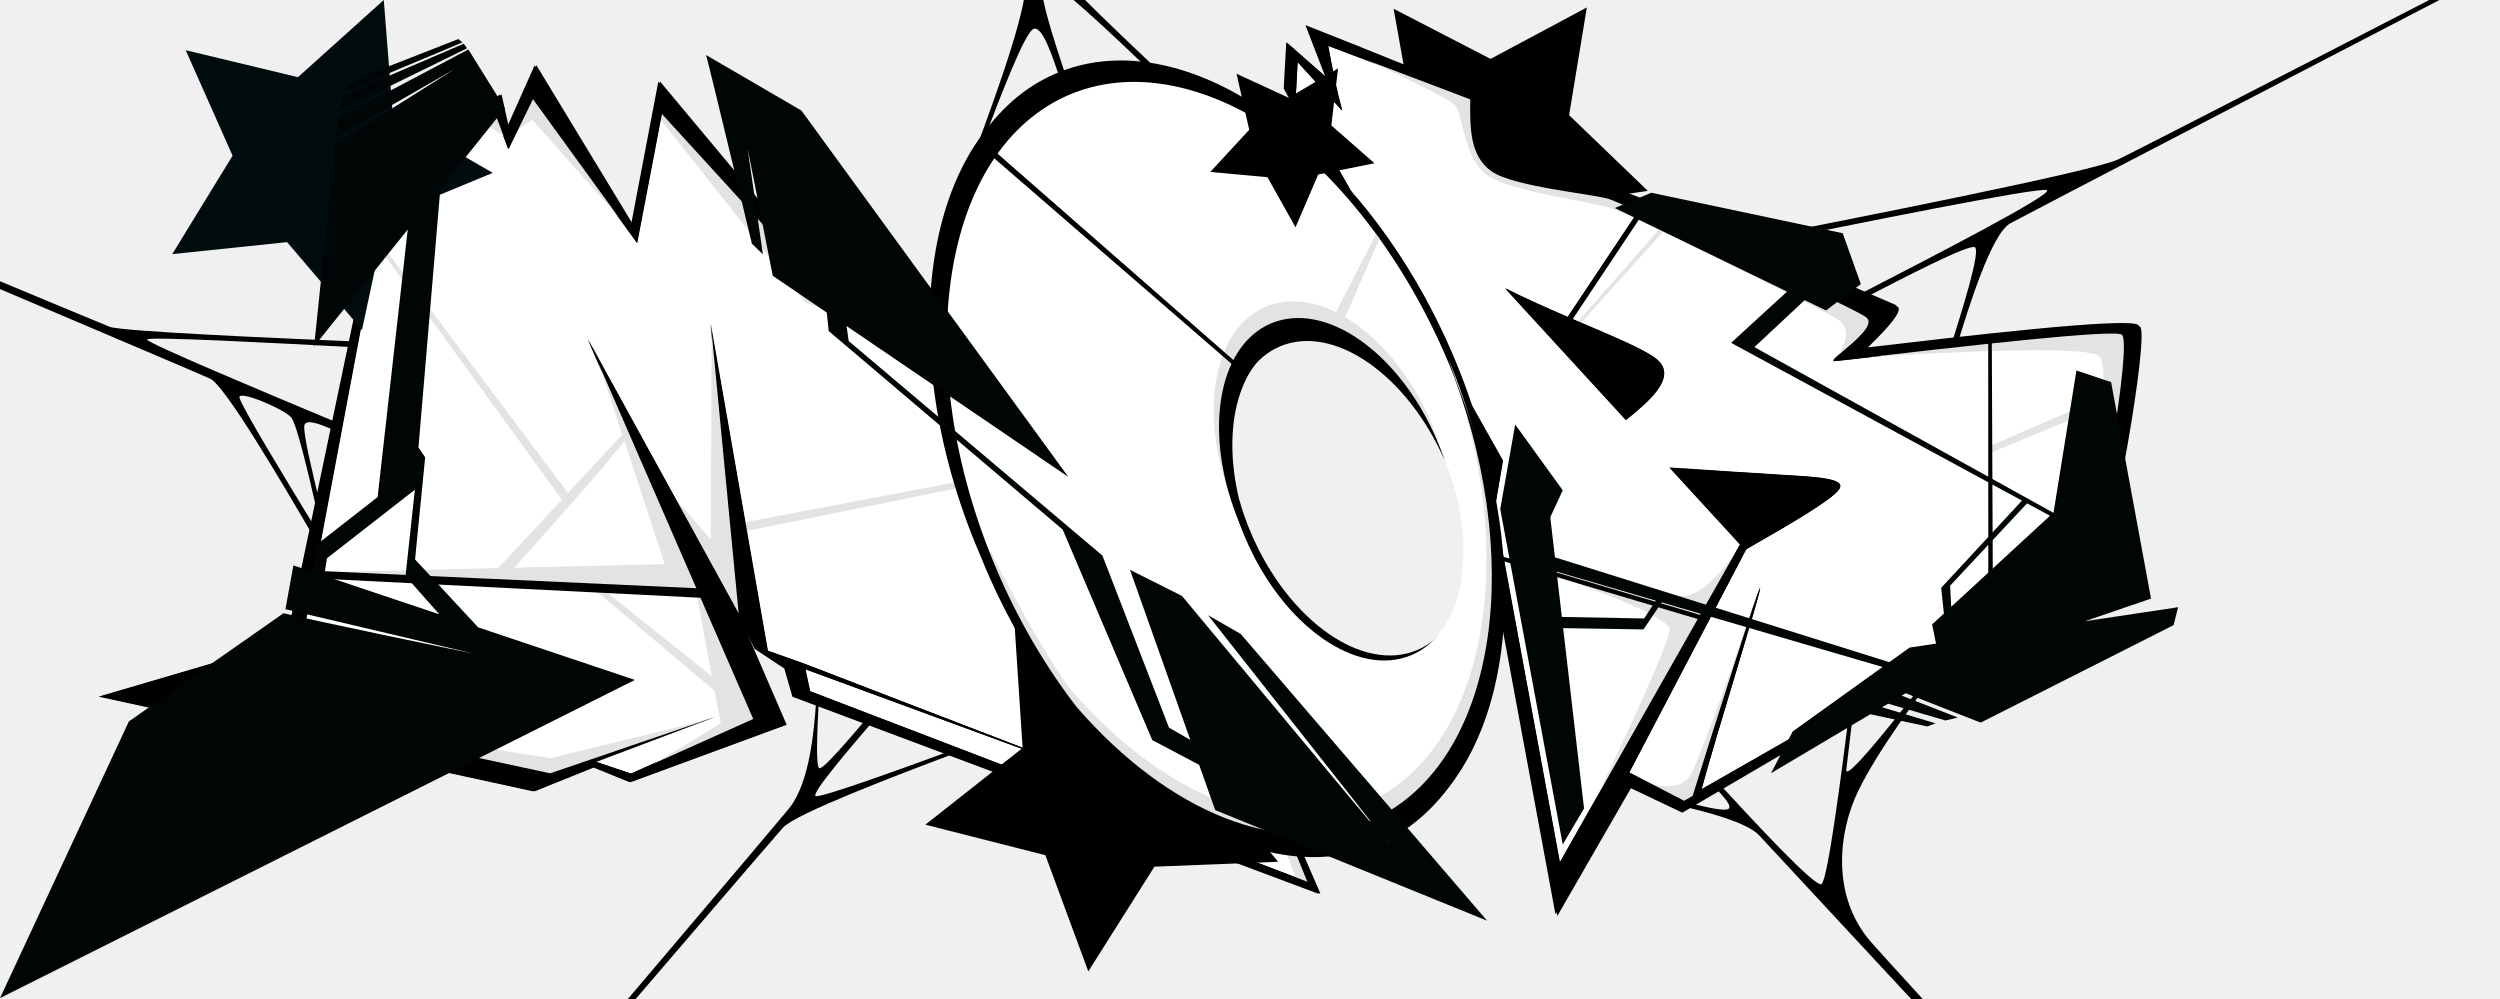
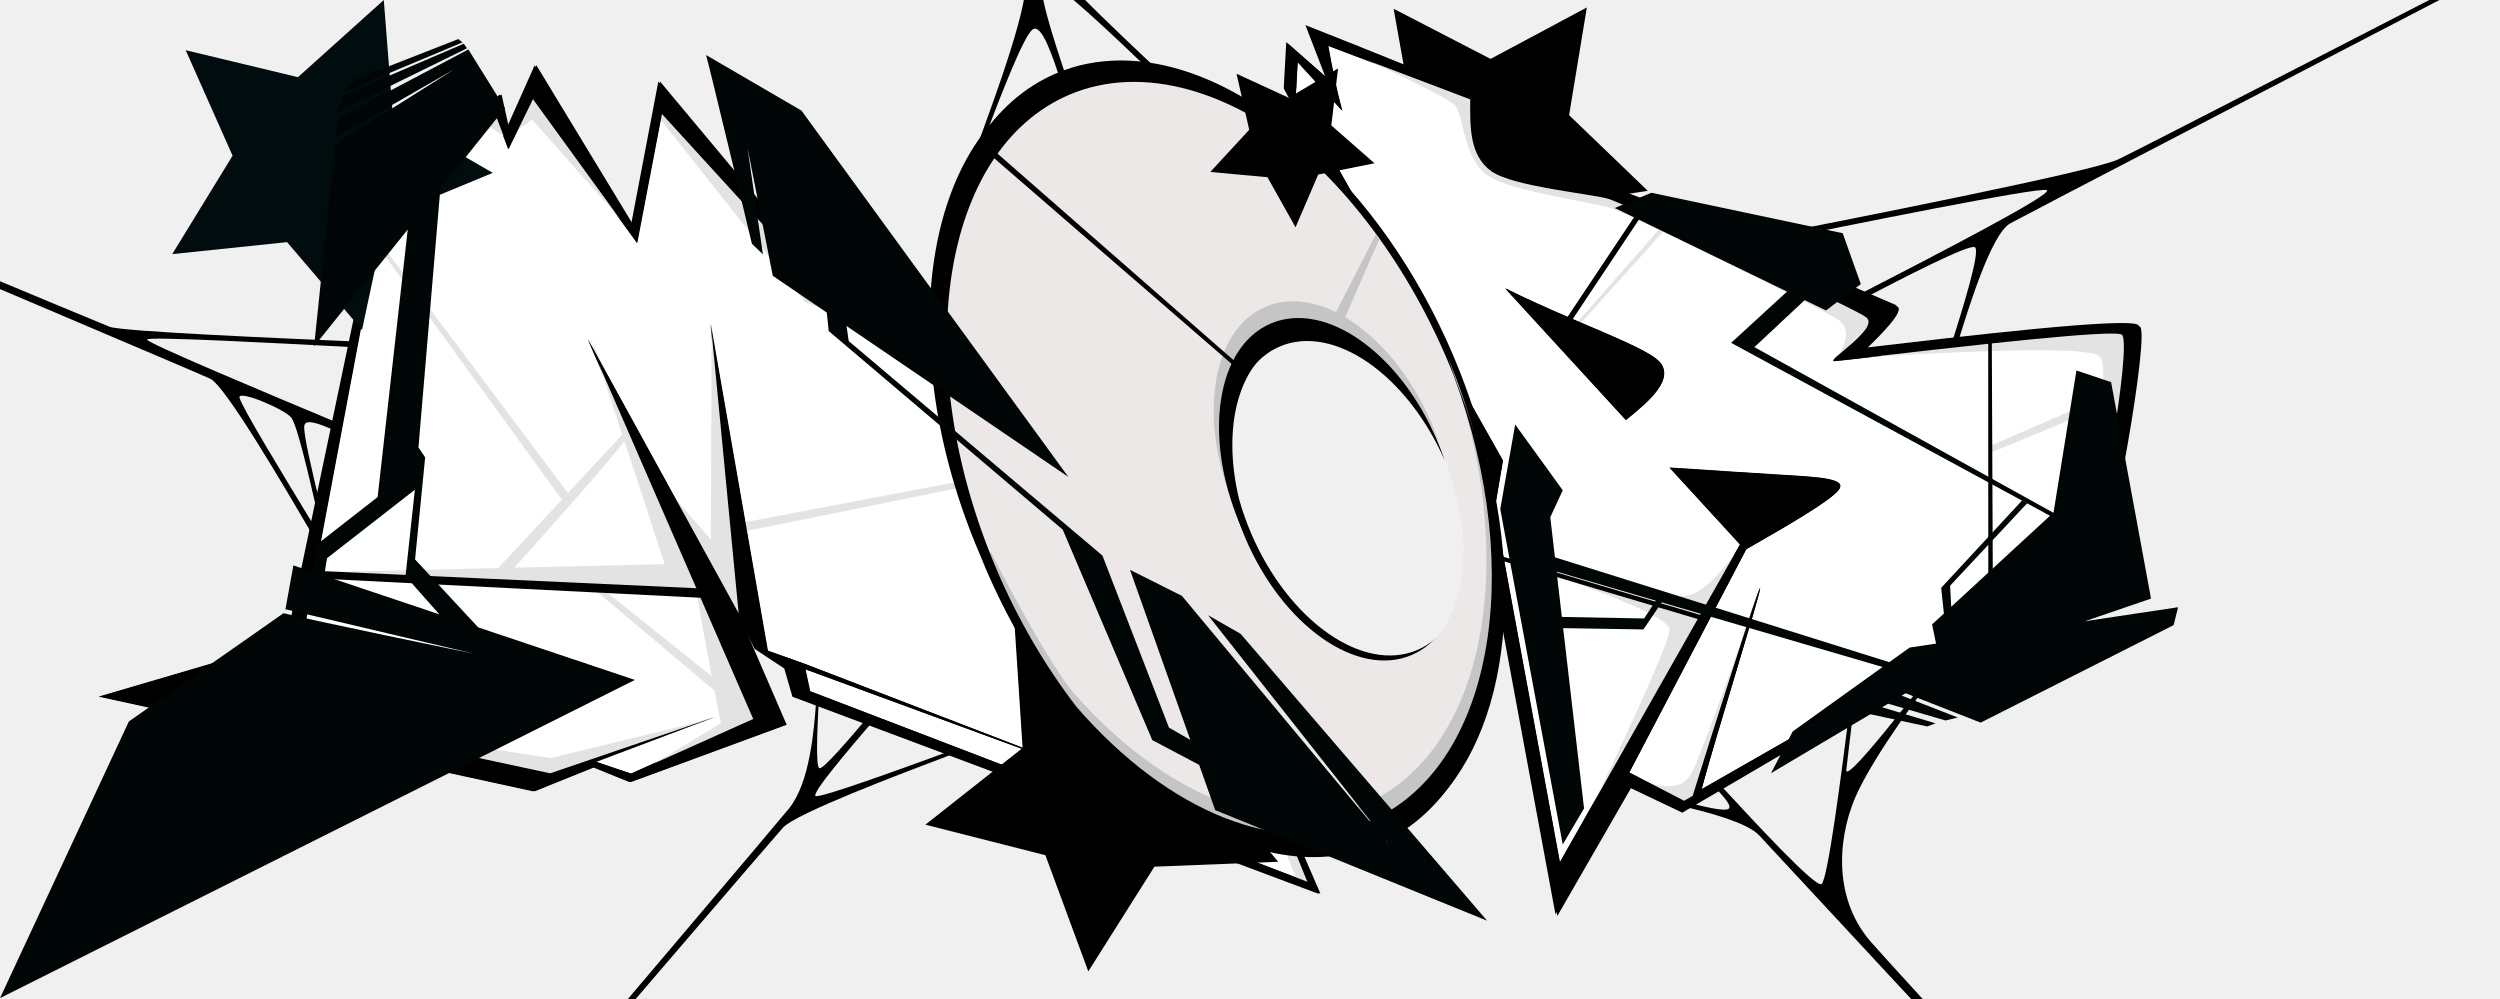
<svg xmlns="http://www.w3.org/2000/svg" width="1400.245" height="559.028" viewBox="0 0 370.482 147.909" version="1.1" id="svg5">
  <defs id="defs2" />
  <g id="letter_b_star" style="display:inline" transform="translate(0,-0.8535987)" type="layer">
    <path style="display:inline;fill:#000000;fill-opacity:1;stroke:none;stroke-opacity:1" id="path194095-7" transform="matrix(0.3956494,-0.04427716,0.04427716,0.3956494,46.76534,-36.06569)" d="m 388.113,140.028 33.791,22.563 37.743,-15.045 -11.017,39.109 25.972,31.247 -40.599,1.608 -21.692,34.356 -14.075,-38.116 -39.378,-10.014 31.901,-25.164 z" />
  </g>
  <g id="letter_b_shadow" style="display:inline" type="layer">
    <g id="g26254-5" transform="translate(-105.9193,128.5259)" style="display:inline;fill:#ffffff;fill-opacity:1;stroke:none" />
    <path id="path26873-2-5" style="display:inline;fill:#000000;fill-opacity:1;stroke:none;stroke-width:0.265px;stroke-linecap:butt;stroke-linejoin:miter;stroke-opacity:1" d="m 193.455,3.722 2.926,7.582 -5.768,-5.068 -0.376,6.877 30.18,55.105 -1.192,6.4 11.284,60.872 10.909,-18.94 7.611,3.625 c 21.096,-12.357 60.044,-35.171 61.831,-37.058 1.788,-1.887 7.418,-33.725 6.011,-34.955 -1.407,-1.23 -26.471,1.715 -40.662,3.383 1.989,-1.94 5.968,-5.818 4.644,-6.39 -1.324,-0.572 -37.488,-16.194 -42.27,-17.466 -2.636,-0.701 -6.299,-0.855 -9.797,-1.363 -0.126,-0.019 -0.247,-0.037 -0.372,-0.055 -2.712,-0.416 -5.3,-1.065 -7.196,-2.377 -4.419,-3.057 -2.259,-9.121 -2.894,-9.85 -0.635,-0.729 -16.268,-6.917 -24.869,-10.322 z" />
  </g>
  <g id="letter_b" style="display:inline" transform="translate(-58.19385,-25.78187)" type="layer">
    <g id="g26254" transform="translate(3.150499,-1.870462)" style="fill:#ffffff;fill-opacity:1;stroke:none">
      <path id="path16242" style="fill:#ffffff;fill-opacity:1;stroke:none;stroke-width:1px;stroke-linecap:butt;stroke-linejoin:miter;stroke-opacity:1" d="m 743.842,25.717 c 2.309,12.569 4.648,24.621 7.861,36.328 l -24.955,-27.211 -0.955,17.615 115.938,205.664 -4.646,27.158 36.527,197.799 100.922,-178.057 -39.432,-42.994 c 22.744,1.495 47.226,3.121 61.85,3.996 20.774,1.243 37.174,1.985 33.119,8.076 -4.055,6.091 -29.293,20.563 -52.055,33.615 l -65.549,125.113 30.699,15.885 c 1.402,-0.802 3.34,-1.917 4.779,-2.74 10.137,-32.801 38.369,-121.753 37.826,-116.207 -0.522,5.331 -24.293,80.997 -32.811,112.41 77.959,-44.592 201.37,-114.486 211.664,-125.361 10.852,-11.465 29.606,-124.812 23.732,-129.141 -5.874,-4.329 -156.326,14.668 -161.031,14.648 -4.706,-0.019 25.706,-18.284 17.803,-24.416 -7.903,-6.132 -135.109,-63.263 -143.787,-66.156 -8.678,-2.893 -53.866,-6.873 -66.102,-15.615 C 823.005,87.385 823.19,71.467 823.375,55.852 Z m 99.186,135.904 c 35.806,17.875 73.616,30.713 84.66,39.568 12.686,10.172 -5.247,24.53 -17.059,34.145 z" transform="matrix(0.2645833,0,0,0.2645833,55.04335,27.65233)" />
    </g>
    <path id="path6773" style="font-variation-settings:normal;display:inline;opacity:1;vector-effect:none;fill:#000000;fill-opacity:1;stroke:none;stroke-width:1px;stroke-linecap:butt;stroke-linejoin:miter;stroke-miterlimit:4;stroke-dasharray:none;stroke-dashoffset:0;stroke-opacity:1;-inkscape-stroke:none;stop-color:#000000;stop-opacity:1" d="m 1092.887,365.188 c 0,0 -3.285,1.209 -3.285,1.209 0,0 -56.756,75.383 -55.484,64.68 1.272,-10.702 2.303,-19.38 4.09,-34.421 0,0 -2.344,1.389 -2.344,1.389 -4.482,35.124 -12.145,95.17 -15.681,97.147 -3.535,1.978 -37.492,-34.789 -57.355,-56.296 0,0 -2.316,2.049 -2.316,2.049 4.906,5.288 9.886,10.657 7.567,12.112 -2.319,1.455 -12.078,-0.914 -21.692,-3.247 0,0 -2.383,2.107 -2.383,2.107 11.572,2.885 34.216,8.53 41.197,15.848 6.981,7.318 614.501,662.201 924.992,996.899 -295.098,-320.123 -840.073,-911.314 -862.496,-937.312 -22.422,-25.997 -17.815,-62.039 -6.842,-84.492 10.973,-22.453 31.821,-50.492 52.031,-77.673 z" transform="matrix(0.2645833,0,0,0.2645833,58.19385,25.78187)" />
    <path id="path7306" style="font-variation-settings:normal;display:inline;opacity:1;vector-effect:none;fill:#000000;fill-opacity:1;stroke:none;stroke-width:1px;stroke-linecap:butt;stroke-linejoin:miter;stroke-miterlimit:4;stroke-dasharray:none;stroke-dashoffset:0;stroke-opacity:1;-inkscape-stroke:none;stop-color:#000000;stop-opacity:1" d="m 2137.061,-400.004 c -320.182,165.071 -935.672,482.388 -950.75,489.319 -15.078,6.931 -145.754,32.604 -213.733,45.96 0,0 3.59,2.941 3.59,2.941 64.277,-13.044 165.773,-33.642 170.221,-31.706 4.447,1.936 -63.681,37.06 -106.826,59.303 0,0 3.068,1.957 3.068,1.957 23.213,-12.043 59.999,-31.128 63.457,-29.306 3.458,1.822 -6.932,34.807 -13.489,55.622 0,0 3.746,-1.367 3.746,-1.367 6.447,-20.949 18.945,-61.564 29.569,-67.615 10.624,-6.051 670.688,-348.484 1011.146,-525.11 z" transform="matrix(0.2645833,0,0,0.2645833,58.19385,25.78187)" />
    <path id="path11160" style="font-variation-settings:normal;opacity:1;vector-effect:none;fill:#e3e3e3;fill-opacity:1;stroke:none;stroke-width:1px;stroke-linecap:butt;stroke-linejoin:miter;stroke-miterlimit:4;stroke-dasharray:none;stroke-dashoffset:0;stroke-opacity:1;-inkscape-stroke:none;stop-color:#000000;stop-opacity:1" d="m 745.811,24.387 c 23.389,10.844 64.379,29.615 69.119,34.67 4.74,5.055 4.741,29.961 18.227,39.232 13.485,9.271 58.644,14.564 70.33,18.717 3.079,1.094 12.88,5.63 25.547,11.686 l -44.984,51.166 1.572,0.934 45.801,-50.947 c 35.613,17.074 92.124,45.269 97.986,49.127 8.13,5.35 3.429,14.49 0.533,20.121 l 24.312,-23.127 -151.969,-67.75 -46.029,-7.047 -24.281,-9.045 -6.5,-16.369 -0.019,-20.607 C 798.291,44.655 747.657,25.1 745.811,24.387 Z m 449.076,160.814 -57.33,1.771 -102.207,13.545 c 50.243,-2.883 132.741,-7.619 140.574,-0.98 2.249,1.906 2.623,10.823 1.691,22.9 l -63.375,27.488 0.842,3.576 62.051,-25.703 c -3.029,30.197 -12.789,74.776 -22.141,84.883 -13.918,15.042 -133.018,89.5 -205.342,134.713 L 1174.117,313.164 Z M 975.756,304.637 c -8.474,11.6 -20.851,28.544 -32.939,29.275 -9.4,0.569 -62.524,-11.79 -85.854,-17.299 l -16.174,-4.801 c 2.794,0.96 5.948,2.049 9.021,3.109 -2.564,-0.607 -4.147,-0.98 -4.139,-0.963 0.015,0.031 4.196,1.292 10.752,3.25 33.902,11.782 77.311,27.667 78.641,35.102 1.547,8.647 -60.832,135.609 -61.537,137.043 -0.705,1.434 55.417,-94.884 83.479,-143.043 l -3.25,-0.965 z m 9.475,26.043 c -0.02,-0.015 -32.363,93.798 -38.4,103.479 -6.037,9.681 -19.408,5.827 -28.549,3.191 l 22.904,13.996 7.896,-3.598 c 12.202,-39.491 36.169,-117.053 36.148,-117.068 z" transform="matrix(0.2645833,0,0,0.2645833,58.19385,25.78187)" />
    <path id="path26873-2" style="display:inline;fill:#000000;fill-opacity:1;stroke:none;stroke-width:1px;stroke-linecap:butt;stroke-linejoin:miter;stroke-opacity:1" d="m 732.201,15.035 11.059,28.658 -21.799,-19.156 -1.422,25.99 114.066,208.271 -4.506,24.189 42.648,230.068 41.23,-71.584 28.768,13.701 c 79.733,-46.704 226.936,-132.93 233.693,-140.062 6.757,-7.133 28.037,-127.466 22.719,-132.115 -5.318,-4.649 -100.048,6.482 -153.684,12.785 7.519,-7.33 22.556,-21.99 17.551,-24.152 -5.005,-2.162 -141.688,-61.205 -159.76,-66.012 -18.071,-4.806 -48.929,-2.788 -65.631,-14.344 -16.702,-11.556 -8.538,-34.473 -10.939,-37.227 -2.401,-2.754 -61.487,-26.143 -93.994,-39.012 z m 11.754,10.486 79.533,30.135 c -0.185,15.616 -0.37,31.533 11.865,40.275 12.235,8.742 57.424,12.722 66.102,15.615 1.583,0.528 7.974,3.264 16,6.762 l -39.436,59.107 c -11.186,-4.827 -23.102,-10.111 -34.879,-15.99 l 67.602,73.713 c 11.812,-9.615 29.744,-23.973 17.059,-34.145 -7.1,-5.693 -25.302,-13.058 -46.881,-22.322 l 39.334,-59.143 c 37.483,16.412 118.693,53.289 124.988,58.174 7.903,6.132 -22.509,24.397 -17.803,24.416 2.478,0.01 45.251,-5.217 86.16,-9.57 l 0.053,156.836 c -45.517,27.045 -111.902,64.745 -160.578,92.588 8.518,-31.413 32.289,-107.079 32.811,-112.41 0.543,-5.546 -27.69,83.406 -37.826,116.207 -1.439,0.823 -3.377,1.938 -4.779,2.74 L 912.58,432.625 978.129,307.512 c 22.762,-13.052 48,-27.524 52.055,-33.615 4.055,-6.091 -12.345,-6.833 -33.119,-8.076 -14.623,-0.875 -39.106,-2.501 -61.85,-3.996 l 39.432,42.994 -22.432,39.576 -110.064,-32.5 -4.953,-26.818 4.646,-27.158 -115.938,-205.664 0.955,-17.615 24.955,27.211 c -3.213,-11.707 -5.553,-23.759 -7.861,-36.328 z M 1183.246,186.834 c 2.853,0.031 4.674,0.231 5.225,0.637 5.874,4.329 -12.88,117.676 -23.732,129.141 -3.738,3.949 -22.495,15.735 -48.473,31.211 l -0.65,-155.482 c 28.766,-3.044 56.343,-5.627 67.631,-5.506 z M 842.627,314.475 950.896,346.721 873.725,482.875 Z" transform="matrix(0.2645833,0,0,0.2645833,58.19385,25.78187)" />
  </g>
  <g id="letter_b_over" style="display:inline" transform="translate(0,-0.853599)" type="layer">
    <path id="path30102" style="fill:#000506;fill-opacity:1;stroke:none;stroke-width:1px;stroke-linecap:butt;stroke-linejoin:miter;stroke-opacity:1" d="m 924.902,107.961 -20.488,8.537 96.506,46.814 -31.322,28.713 162.912,88.355 -45.258,48.854 1.521,14.396 -6.619,6.098 2.223,10.75 -14.811,2.227 -11.387,8.168 -187.264,-58.723 -2.602,-22.445 6.971,-15.107 -26.623,-36.826 -8.371,47.355 34.994,187.863 11.938,-20.209 -11.705,-100.965 44.969,0.725 10.258,-15.143 123.672,36.176 -50.312,36.094 -12.16,23.393 55.623,-33.016 31.895,6.842 4.65,-1.75 -29.961,-9 3.367,-1.998 32.172,9.395 6.834,-1.666 -31.392,-12.248 2.262,-1.342 41.961,16.465 108.08,-54.604 2.523,-10.037 -52.213,7.848 37.037,-12.674 -22.357,-121.248 -19.418,-6.516 -12.811,79.525 -0.152,0.141 -167.416,-92.752 28.176,-26.32 11.951,5.799 19.494,-14.797 -10.158,-28.488 z m 210.453,173.963 12.834,6.961 -55.311,50.963 -0.627,-11.797 z m -263.508,38.246 55.574,16.256 -6.553,9.969 -46.08,-0.854 z" transform="matrix(0.2645833,0,0,0.2645833,0,0.8535987)" />
  </g>
  <g id="letter_m_shadow" type="layer" style="display:inline">
    <path id="path16535-3" style="display:inline;fill:#000000;fill-opacity:1;stroke:none;stroke-width:1.707px;stroke-linecap:butt;stroke-linejoin:miter;stroke-opacity:1" d="M 300.398,36.5 284.965,71.088 280.922,52.885 215.783,98.453 161.133,359.25 56.131,390.104 l 243.463,53.053 33.453,-13.48 20.449,8.322 87.121,-32.066 -24.902,-57.582 7.963,15.045 16.543,10.943 4.574,15.826 294.777,110.412 -5.758,-6.549 c 0,0 -36.942,-87.736 -55.287,-131.582 l -19.061,-9.883 -17.559,-52.982 -0.996,-0.533 -68.293,-55.543 -44.816,-46.121 -4.922,-4.225 -0.223,-2.57 -21.678,-18.66 -35.145,-11.137 -96.158,-115.158 -15.227,79.936 z" transform="scale(0.2645833)" />
  </g>
  <g id="letter_m" style="display:inline" transform="translate(-58.19385,-25.78187)" type="layer">
    <path id="path16535" style="fill:#ffffff;fill-opacity:1;stroke:none;stroke-width:0.452px;stroke-linecap:butt;stroke-linejoin:miter;stroke-opacity:1" d="m 137.106,40.462 -3.61,7.412 -2.288,-6.06 -15.969,13.418 -12.613,67.08 -16.068,6.64 53.105,11.417 5.891,-2.012 18.573,-6.345 -17.649,6.657 5.194,1.755 18.078,-8.108 -24.49,-56.293 22.328,40.626 -4.12,-42.872 8.463,48.425 5.41,1.922 43.518,16.755 -43.356,-15.927 0.699,3.255 73.827,28.294 -14.56,-34.8 -5.043,-2.615 -4.646,-14.018 -0.264,-0.141 -39.651,-32.249 -7.456,-3.534 -24.183,-26.482 -3.655,19.109 z" />
    <path id="path4717" style="font-variation-settings:normal;display:inline;opacity:1;vector-effect:none;fill:#000000;fill-opacity:1;stroke:none;stroke-width:1px;stroke-linecap:butt;stroke-linejoin:miter;stroke-miterlimit:4;stroke-dasharray:none;stroke-dashoffset:0;stroke-opacity:1;-inkscape-stroke:none;stop-color:#000000;stop-opacity:1" d="m -775.854,-166.734 c 300.419,127.176 885.197,374.729 893.672,378.888 8.475,4.159 40.869,59.48 57.512,87.901 0,0 -0.225,-6.836 -0.225,-6.836 -15.681,-25.766 -40.251,-66.138 -40.986,-70.592 -0.735,-4.454 25.847,6.798 29.145,11.415 3.298,4.617 9.818,32.904 13.902,50.616 0,0 1.611,-4.287 1.611,-4.287 -3.822,-15.946 -9.08,-37.885 -8.315,-42.033 0.765,-4.147 9.394,-0.494 15.666,2.162 0,0 1.648,-4.252 1.648,-4.252 C 149.118,220.081 81.929,191.984 82.369,190.159 c 0.439,-1.825 73.461,2.061 115.475,4.296 0,0 0.518,-3.213 0.518,-3.213 -43.904,-1.883 -129.763,-5.565 -136.962,-8.21 -7.199,-2.645 -556.418,-232.324 -837.253,-349.767 z" transform="matrix(0.2645833,0,0,0.2645833,58.19385,25.78187)" />
    <path style="fill:#e3e3e3;fill-opacity:1;stroke:none;stroke-width:0.265px;stroke-linecap:butt;stroke-linejoin:miter;stroke-opacity:1" d="m 156.831,41.167 25.238,28.714 7.485,2.617 38.952,33.053 4.185,13.693 5.373,2.632 15.214,35.617 -2.826,-1.192 -14.106,-34.067 -6.725,-3.038 -6.231,-15.793 -36.418,-29.606 -9.404,-3.185 -22.024,-27.798 z" id="path1143" />
    <path id="path2383" style="fill:#e3e3e3;fill-opacity:1;stroke:none;stroke-width:1px;stroke-linecap:butt;stroke-linejoin:miter;stroke-opacity:1" d="m 210.531,132.58 -1.133,2.182 105.289,145.066 -35.604,38.32 -102.387,2.389 153.893,7.717 69.633,58.59 c 1.984,10.352 3.529,18.305 3.529,18.305 l -50.084,30.164 72.039,-30.025 -32.51,-72.484 c 0,0 -2.257,-2.543 -2.65,0 -0.23,1.488 4.312,25.885 8.135,45.969 l -62.898,-50.258 64.031,3.211 c 0,0 -62.434,-126.397 -68.996,-141.756 2.033,5.761 9.587,28.641 17.725,53.418 l -30.434,32.758 z m 120.287,57.389 c -0.403,-1.141 -0.663,-1.836 -0.592,-1.51 0.043,0.197 0.275,0.768 0.592,1.51 z m 67.791,-6.719 -0.469,118.943 -28.812,-33.172 49.291,85.637 -6.541,-56.027 179.242,-36.375 -2.564,-2.361 -177.268,33.682 z m -48.904,63.672 c 11.024,33.58 22.602,69.053 22.602,69.053 l -84.215,1.965 c 11.147,-12.437 56.566,-63.243 61.613,-71.018 z m -240.42,146.793 194.354,44.52 93.816,-35.379 -89.102,21.771 z" transform="matrix(0.2645833,0,0,0.2645833,58.19385,25.78187)" />
    <path style="font-variation-settings:normal;opacity:1;vector-effect:none;fill:#e3e3e3;fill-opacity:1;stroke:none;stroke-width:0.265px;stroke-linecap:butt;stroke-linejoin:miter;stroke-miterlimit:4;stroke-dasharray:none;stroke-dashoffset:0;stroke-opacity:1;-inkscape-stroke:none;stop-color:#000000;stop-opacity:1" d="m 128.78,43.344 3.047,-2.465 1.7,5.445 z" id="path3950" />
    <path style="font-variation-settings:normal;opacity:1;vector-effect:none;fill:#e3e3e3;fill-opacity:1;stroke:none;stroke-width:0.265px;stroke-linecap:butt;stroke-linejoin:miter;stroke-miterlimit:4;stroke-dasharray:none;stroke-dashoffset:0;stroke-opacity:1;-inkscape-stroke:none;stop-color:#000000;stop-opacity:1" d="m 137.635,38.966 14.741,21.789 -15.313,-17.226 -3.102,2.13 z" id="path4065" />
    <path style="display:inline;fill:#000000;fill-opacity:1;stroke:none;stroke-width:0.265px;stroke-linecap:butt;stroke-linejoin:miter;stroke-opacity:1" d="m 46.183,85.684 57.816,2.909 -0.121,-1.391 -58.813,-2.691 z" id="path43371" transform="translate(58.19385,25.78187)" />
    <path id="path200381-0" style="font-variation-settings:normal;display:inline;vector-effect:none;fill:#000000;fill-opacity:1;stroke:none;stroke-width:1px;stroke-linecap:butt;stroke-linejoin:miter;stroke-miterlimit:4;stroke-dasharray:none;stroke-dashoffset:0;stroke-opacity:1;-inkscape-stroke:none;stop-color:#000000" d="M 299.445,36.584 284.012,71.172 279.969,52.969 214.83,98.537 160.18,359.334 55.178,390.188 l 243.463,53.053 33.453,-13.48 20.449,8.322 87.121,-32.066 -24.902,-57.582 7.963,15.045 16.543,10.943 4.574,15.826 294.777,110.412 -0.396,-0.895 1.285,0.586 -60.18,-138.602 -3.662,-1.781 -1.373,-1.131 0.57,0.742 -15.225,-7.4 -15.234,-53.965 -147.561,-123.5 -2.486,-0.771 L 464.883,160.875 368.725,45.717 353.498,125.652 Z m -0.939,18.953 58.449,80.537 13.814,-72.223 91.4,100.092 2.465,0.789 -2.723,-0.844 27.953,13.248 151.641,123.031 17.58,52.492 17.094,8.633 1.215,1.584 42.146,99.717 12.697,31.279 -278.406,-106.701 -2.641,-12.303 163.863,60.195 -164.479,-63.326 -20.445,-7.266 -31.986,-183.023 15.57,162.037 -84.389,-153.549 92.562,212.76 -68.324,30.646 -19.633,-6.633 66.703,-25.16 -70.197,23.98 -22.268,7.605 -200.713,-43.15 60.73,-25.094 47.67,-253.531 60.355,-50.713 8.65,22.904 z" transform="matrix(0.2645833,0,0,0.2645833,58.19385,25.78187)" />
    <path id="path16161" style="font-variation-settings:normal;opacity:1;vector-effect:none;fill:#000000;fill-opacity:1;stroke:none;stroke-width:1px;stroke-linecap:butt;stroke-linejoin:miter;stroke-miterlimit:4;stroke-dasharray:none;stroke-dashoffset:0;stroke-opacity:1;-inkscape-stroke:none;stop-color:#000000;stop-opacity:1" d="m 457.102,393.098 c -1.175,15.596 -3.397,45.079 -15.129,59.667 C 430.241,467.353 28.257,940.5 -184.402,1190.807 25.132,945.947 431.192,471.429 438.617,463.479 c 7.425,-7.95 64.871,-29.697 94.514,-40.919 0,0 -2.119,-1.496 -2.119,-1.496 -27.466,10.003 -71.32,25.973 -74.123,24.794 -2.804,-1.18 18.856,-26.491 32.422,-42.344 0,0 -3.656,-1.385 -3.656,-1.385 -9.755,11.482 -24.487,28.821 -26.702,28.142 -2.215,-0.679 -1.14,-22.212 -0.429,-36.47 0,0 -1.422,-0.703 -1.422,-0.703 z" transform="matrix(0.2645833,0,0,0.2645833,58.19385,25.78187)" />
  </g>
  <g id="letter_m_star" style="display:inline" transform="translate(-58.19385,-25.78187)" type="layer">
    <path style="fill:#000c0d;fill-opacity:1;stroke:none;stroke-opacity:1" id="path194095-7-3-6" transform="matrix(0.3950514,-0.145542,0.145542,0.3950514,-87.98974,34.39139)" d="m 388.113,140.028 33.791,22.563 37.743,-15.045 -11.017,39.109 25.972,31.247 -40.599,1.608 -21.692,34.356 -14.075,-38.116 -39.378,-10.014 31.901,-25.164 z" />
  </g>
  <g id="letter_o_star" style="display:inline" transform="translate(-58.19385,-25.78187)" type="layer">
    <path style="display:inline;fill:#000000;fill-opacity:1;stroke:none;stroke-opacity:1" id="path194095" d="m 388.113,140.028 33.791,22.563 37.743,-15.045 -11.017,39.109 25.972,31.247 -40.599,1.608 -21.692,34.356 -14.075,-38.116 -39.378,-10.014 31.901,-25.164 z" transform="matrix(0.4516951,0,0,0.4516951,33.2326,55.06394)" />
  </g>
  <g id="letter_o_shadow" type="layer" style="display:inline">
    <path id="path39162-6" style="display:inline;fill:#000000;fill-opacity:1;stroke:none;stroke-width:0.379;stroke-opacity:1" d="m 166.024,8.96 c -3.366,0.011 -6.564,0.653 -9.514,1.912 -19.056,8.127 -23.876,39.639 -10.765,70.383 0.056,0.13 0.115,0.258 0.171,0.388 a 60.519,37.512 66.904 0 0 0.718,1.753 60.519,37.512 66.904 0 0 58.245,40.953 60.519,37.512 66.904 0 0 15.973,-54.375 60.519,37.512 66.904 0 0 -5.536,-17.396 60.519,37.512 66.904 0 0 -21.921,-31.118 c 0.897,0.72 1.79,1.474 2.676,2.269 -9.363,-9.3 -19.797,-14.544 -29.372,-14.761 -0.226,-0.005 -0.451,-0.007 -0.675,-0.006 z m 27.702,40.852 a 25.61,15.874 66.904 0 1 20.975,17.644 25.61,15.874 66.904 0 0 -1.118,-2.931 25.61,15.874 66.904 0 0 -0.598,-1.284 25.61,15.874 66.904 0 1 1.608,3.3 25.61,15.874 66.904 0 1 -4.556,29.784 25.61,15.874 66.904 0 1 -24.647,-17.331 25.61,15.874 66.904 0 1 -1.768,-5.031 25.61,15.874 66.904 0 1 -0.001,-0.003 25.61,15.874 66.904 0 1 6.653,-23.36 25.61,15.874 66.904 0 1 3.453,-0.788 z" />
  </g>
  <g id="letter_o" style="display:inline" transform="translate(-58.19385,-25.78187)" type="layer">
-     <path id="path39162" style="fill:#ffffff;fill-opacity:1;stroke:none;stroke-width:0.379;stroke-opacity:1" d="M 214.424,38.148 A 60.519,37.512 66.904 0 1 272.669,79.102 60.519,37.512 66.904 0 1 261.904,149.485 60.519,37.512 66.904 0 1 203.659,108.531 60.519,37.512 66.904 0 1 214.424,38.148 Z m 32.875,37.588 a 25.61,15.874 66.904 0 0 -4.555,29.783 25.61,15.874 66.904 0 0 24.647,17.331 25.61,15.874 66.904 0 0 4.556,-29.784 25.61,15.874 66.904 0 0 -24.647,-17.33 z" />
-     <path id="path9486" style="font-variation-settings:normal;opacity:1;vector-effect:none;fill:#e3e3e3;fill-opacity:1;stroke:none;stroke-width:1px;stroke-linecap:butt;stroke-linejoin:miter;stroke-miterlimit:4;stroke-dasharray:none;stroke-dashoffset:0;stroke-opacity:1;-inkscape-stroke:none;stop-color:#000000;stop-opacity:1" d="m 770.662,131.146 -22.395,43.705 c -7.129,-3.514 -14.364,-5.61 -21.445,-6.035 -1.935,-0.116 -3.841,-0.106 -5.713,0.031 -4.323,0.316 -8.445,1.306 -12.301,2.951 -30.477,12.997 -38.186,63.393 -17.219,112.564 0.313,0.687 0.631,1.371 0.953,2.053 -15.734,-46.136 -6.582,-89.816 21.32,-101.75 30.039,-12.764 71.061,15.543 92.324,63.709 -1.263,-3.735 -2.674,-7.435 -4.225,-11.08 -11.416,-26.769 -29.331,-48.234 -48.504,-59.625 l 19.252,-44.09 z m 40.494,69.6 c 41.554,111.865 21.008,220.715 -47.15,249.787 -48.614,20.728 -111.796,-3.888 -163.92,-63.865 -17.593,-22.795 -44.824,-76.992 -44.824,-76.992 l -9.695,-9.15 c 0,0 0.435,0.974 0.646,1.465 0.883,2.217 1.787,4.426 2.713,6.627 49.555,116.201 148.114,185.5 220.139,154.783 71.209,-30.375 89.946,-147.295 42.092,-262.654 z" transform="matrix(0.2645833,0,0,0.2645833,58.19385,25.78187)" />
+     <path id="path39162" style="fill:#ece8e8;fill-opacity:1;stroke:none;stroke-width:0.379;stroke-opacity:1" d="M 214.424,38.148 A 60.519,37.512 66.904 0 1 272.669,79.102 60.519,37.512 66.904 0 1 261.904,149.485 60.519,37.512 66.904 0 1 203.659,108.531 60.519,37.512 66.904 0 1 214.424,38.148 Z m 32.875,37.588 a 25.61,15.874 66.904 0 0 -4.555,29.783 25.61,15.874 66.904 0 0 24.647,17.331 25.61,15.874 66.904 0 0 4.556,-29.784 25.61,15.874 66.904 0 0 -24.647,-17.33 z" />
+     <path id="path9486" style="font-variation-settings:normal;opacity:1;vector-effect:none;fill:#c5c5c5;fill-opacity:1;stroke:none;stroke-width:1px;stroke-linecap:butt;stroke-linejoin:miter;stroke-miterlimit:4;stroke-dasharray:none;stroke-dashoffset:0;stroke-opacity:1;-inkscape-stroke:none;stop-color:#000000;stop-opacity:1" d="m 770.662,131.146 -22.395,43.705 c -7.129,-3.514 -14.364,-5.61 -21.445,-6.035 -1.935,-0.116 -3.841,-0.106 -5.713,0.031 -4.323,0.316 -8.445,1.306 -12.301,2.951 -30.477,12.997 -38.186,63.393 -17.219,112.564 0.313,0.687 0.631,1.371 0.953,2.053 -15.734,-46.136 -6.582,-89.816 21.32,-101.75 30.039,-12.764 71.061,15.543 92.324,63.709 -1.263,-3.735 -2.674,-7.435 -4.225,-11.08 -11.416,-26.769 -29.331,-48.234 -48.504,-59.625 l 19.252,-44.09 z m 40.494,69.6 c 41.554,111.865 21.008,220.715 -47.15,249.787 -48.614,20.728 -111.796,-3.888 -163.92,-63.865 -17.593,-22.795 -44.824,-76.992 -44.824,-76.992 l -9.695,-9.15 c 0,0 0.435,0.974 0.646,1.465 0.883,2.217 1.787,4.426 2.713,6.627 49.555,116.201 148.114,185.5 220.139,154.783 71.209,-30.375 89.946,-147.295 42.092,-262.654 z" transform="matrix(0.2645833,0,0,0.2645833,58.19385,25.78187)" />
    <path style="display:inline;fill:#000000;fill-opacity:1;stroke:none;stroke-width:0.265px;stroke-linecap:butt;stroke-linejoin:miter;stroke-opacity:1" d="m 205.447,48.047 35.844,31.367 -0.175,0.642 -36.271,-31.412 z" id="path39445" transform="translate(1.3125e-6)" />
    <path id="path6124" style="font-variation-settings:normal;display:inline;opacity:1;vector-effect:none;fill:#000000;fill-opacity:1;stroke:none;stroke-width:1px;stroke-linecap:butt;stroke-linejoin:miter;stroke-miterlimit:4;stroke-dasharray:none;stroke-dashoffset:0;stroke-opacity:1;-inkscape-stroke:none;stop-color:#000000;stop-opacity:1" d="m 305.201,-839.355 c 91.055,278.843 265.621,813.43 268.972,826.125 3.351,12.695 -16.114,65.691 -26.267,93.334 0,0 3.396,-2.402 3.396,-2.402 9.592,-25.09 21.993,-57.525 27.087,-61.188 5.094,-3.663 11.313,15.381 16.124,30.114 0,0 3.383,-1.349 3.383,-1.349 -8.14,-24.452 -18.602,-55.878 -12.662,-56.146 5.94,-0.268 37.761,30.193 62.521,53.895 0,0 5.027,0.151 5.027,0.151 -27.102,-25.468 -78.686,-73.942 -84.283,-88.152 C 562.903,-59.185 393.96,-570.646 305.201,-839.355 Z" transform="matrix(0.2645833,0,0,0.2645833,58.19385,25.78187)" />
    <path id="path39162-0" style="display:inline;fill:#000000;fill-opacity:1;stroke:none;stroke-width:0.379;stroke-opacity:1" d="m 223.609,35.485 c -3.366,0.011 -6.564,0.653 -9.514,1.912 -19.056,8.127 -23.876,39.639 -10.765,70.383 0.056,0.13 0.115,0.258 0.171,0.388 a 60.519,37.512 66.904 0 0 0.718,1.753 60.519,37.512 66.904 0 0 58.245,40.953 60.519,37.512 66.904 0 0 11.137,-69.494 60.519,37.512 66.904 0 1 -12.475,66.09 60.519,37.512 66.904 0 1 -43.37,-16.898 c -4.655,-6.031 -8.694,-12.949 -11.86,-20.371 -13.111,-30.745 -8.291,-62.257 10.766,-70.383 10.833,-4.605 24.531,-0.741 36.995,10.435 -9.363,-9.3 -19.797,-14.544 -29.372,-14.761 -0.226,-0.005 -0.451,-0.007 -0.675,-0.006 z m 27.678,37.447 a 25.61,15.874 66.904 0 0 -1.512,0.008 25.61,15.874 66.904 0 0 -3.255,0.781 25.61,15.874 66.904 0 0 -4.556,29.783 25.61,15.874 66.904 0 0 0.252,0.543 25.61,15.874 66.904 0 1 5.641,-26.921 25.61,15.874 66.904 0 1 24.427,16.856 25.61,15.874 66.904 0 0 -1.118,-2.932 25.61,15.874 66.904 0 0 -19.881,-18.118 z" transform="translate(1.3125e-6)" />
  </g>
  <g id="letter_m_over" style="display:inline" transform="translate(-58.19385,-25.78187)" type="layer">
    <path id="path12634" style="fill:#000506;fill-opacity:1;stroke:none;stroke-width:0.452px;stroke-linecap:butt;stroke-linejoin:miter;stroke-opacity:1" d="m 126.116,31.571 -15.454,6.045 -1.534,1.827 17.593,-7.374 z m 0.813,0.681 -17.92,7.693 -0.726,2.371 19.113,-9.373 z m 0.673,0.858 -19.352,10.212 -0.291,2.799 17.587,-10.096 -17.696,11.157 -3.109,29.929 13.876,-17.321 -4.461,39.651 -8.936,6.974 -0.634,4.131 -2.914,-0.977 -1.181,6.498 28.057,6.618 c 0,0 -25.147,-5.179 -28.335,-6.032 l -22.92,16.04 -19.097,41 94.078,-47.153 -23.216,-7.786 -9.355,-10.067 1.497,-15.125 -0.993,-1.477 3.242,-38.327 9.567,-11.943 z m 35.228,0.826 c 0.518,1.801 6.79,27.965 6.79,27.965 l 1.631,1.577 -2.277,-15.762 3.738,18.939 8.003,5.446 0.285,2.738 34.683,29.432 13.272,31.19 6.947,3.669 2.378,6.704 40.294,16.392 -36.521,-42.507 -4.84,-2.772 26.841,34.016 -30.708,-36.874 -7.692,-3.859 8.937,25.201 -3.164,-1.822 -9.858,-25.493 -37.597,-31.785 -0.328,-2.237 32.871,22.365 -39.554,-54.291 z m -43.155,64.421 -1.388,12.802 5.014,5.664 -17.063,-5.723 0.416,-2.594 z" />
  </g>
  <g id="letter_m_star_top" type="layer" style="display:inline">
    <path style="display:inline;fill:#000000;fill-opacity:1;stroke:none;stroke-opacity:1" id="path194095-7-3" transform="matrix(0.206823,-0.03284508,0.03284508,0.206823,98.37613,-5.280646)" d="m 388.113,140.028 33.791,22.563 37.743,-15.045 -11.017,39.109 25.972,31.247 -40.599,1.608 -21.692,34.356 -14.075,-38.116 -39.378,-10.014 31.901,-25.164 z" />
  </g>
</svg>
